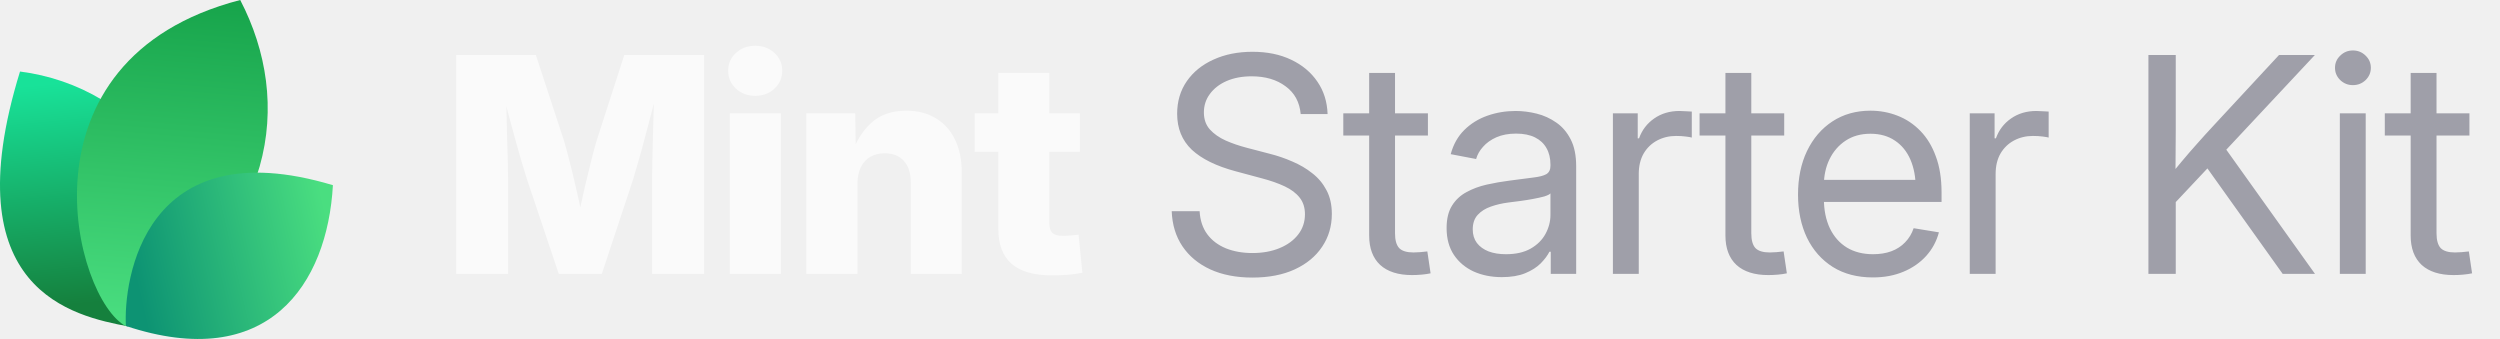
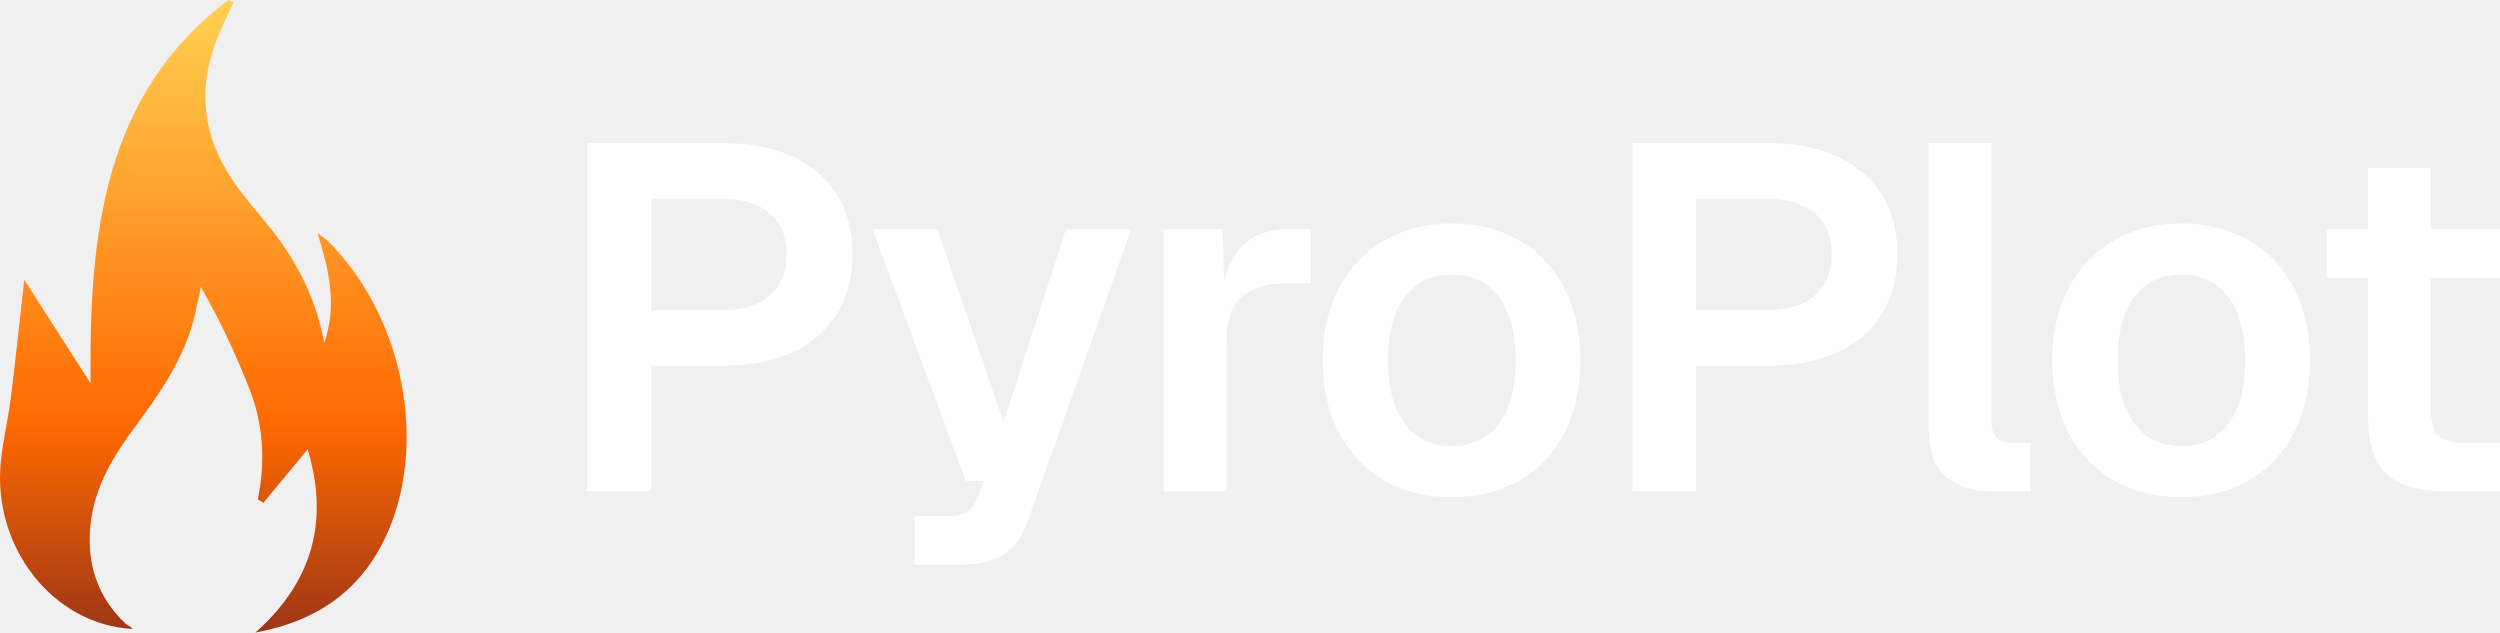
- <svg xmlns="http://www.w3.org/2000/svg" width="177" height="24" viewBox="0 0 177 24" fill="none">
-   <path d="M9.061 23.108C5.268 22.377 -3.391 20.627 1.417 5.064C9.634 6.099 16.973 14.064 9.061 23.108Z" fill="url(#paint0_linear_17557_2145)" />
-   <path d="M8.919 23.094C5.276 21.222 0.784 4.209 17.007 0C20.757 7.193 19.621 16.545 8.919 23.094Z" fill="url(#paint1_linear_17557_2145)" />
-   <path d="M8.914 23.079C8.735 19.882 10.159 9.085 23.57 13.111C23.181 20.123 18.984 26.418 8.914 23.079Z" fill="url(#paint2_linear_17557_2145)" />
-   <path d="M32.301 19.392V3.894H37.938L39.925 9.948C40.036 10.315 40.164 10.787 40.31 11.362C40.462 11.938 40.611 12.552 40.757 13.204C40.91 13.855 41.048 14.483 41.173 15.086C41.305 15.682 41.412 16.192 41.495 16.615H40.695C40.771 16.192 40.871 15.682 40.996 15.086C41.128 14.49 41.267 13.866 41.412 13.214C41.565 12.562 41.714 11.948 41.86 11.373C42.005 10.79 42.133 10.315 42.244 9.948L44.2 3.894H49.848V19.392H46.166V12.704C46.166 12.357 46.173 11.917 46.187 11.383C46.2 10.849 46.214 10.27 46.228 9.646C46.249 9.022 46.266 8.391 46.28 7.753C46.301 7.115 46.311 6.519 46.311 5.964H46.623C46.485 6.561 46.332 7.181 46.166 7.826C45.999 8.471 45.833 9.102 45.666 9.719C45.507 10.336 45.351 10.901 45.198 11.414C45.053 11.928 44.928 12.357 44.824 12.704L42.608 19.392H39.561L37.314 12.704C37.203 12.357 37.072 11.928 36.919 11.414C36.773 10.901 36.614 10.34 36.441 9.729C36.274 9.112 36.104 8.481 35.931 7.836C35.764 7.192 35.608 6.567 35.463 5.964H35.827C35.834 6.512 35.844 7.105 35.858 7.743C35.872 8.374 35.886 9.005 35.9 9.636C35.92 10.26 35.938 10.839 35.952 11.373C35.965 11.907 35.972 12.351 35.972 12.704V19.392H32.301ZM51.668 19.392V8.024H55.288V19.392H51.668ZM53.468 6.786C52.927 6.786 52.473 6.616 52.105 6.276C51.738 5.93 51.554 5.507 51.554 5.007C51.554 4.508 51.738 4.088 52.105 3.749C52.473 3.409 52.927 3.239 53.468 3.239C54.009 3.239 54.463 3.409 54.83 3.749C55.198 4.082 55.382 4.501 55.382 5.007C55.382 5.507 55.198 5.93 54.83 6.276C54.463 6.616 54.009 6.786 53.468 6.786ZM60.708 13.027V19.392H57.088V8.024H60.551L60.593 10.967H60.281C60.593 10.024 61.061 9.268 61.685 8.7C62.309 8.124 63.138 7.836 64.171 7.836C64.975 7.836 65.672 8.017 66.262 8.377C66.851 8.731 67.302 9.234 67.614 9.885C67.933 10.537 68.092 11.307 68.092 12.194V19.392H64.483V12.912C64.483 12.26 64.32 11.754 63.994 11.394C63.675 11.033 63.221 10.853 62.632 10.853C62.25 10.853 61.914 10.936 61.623 11.102C61.332 11.269 61.106 11.515 60.947 11.841C60.787 12.16 60.708 12.555 60.708 13.027ZM76.456 8.024V10.749H69.008V8.024H76.456ZM70.683 5.163H74.292V15.783C74.292 16.102 74.361 16.334 74.5 16.48C74.646 16.625 74.899 16.698 75.259 16.698C75.405 16.698 75.596 16.688 75.831 16.667C76.074 16.646 76.251 16.629 76.362 16.615L76.632 19.309C76.313 19.378 75.963 19.427 75.582 19.455C75.207 19.482 74.836 19.496 74.469 19.496C73.2 19.496 72.25 19.222 71.619 18.674C70.995 18.127 70.683 17.308 70.683 16.22V5.163Z" fill="#FAFAFA" />
-   <path d="M88.667 19.652C87.523 19.652 86.528 19.458 85.682 19.07C84.843 18.681 84.188 18.137 83.716 17.437C83.245 16.736 82.992 15.908 82.957 14.951H84.933C84.968 15.596 85.148 16.14 85.474 16.584C85.8 17.021 86.24 17.354 86.795 17.582C87.35 17.804 87.974 17.915 88.667 17.915C89.388 17.915 90.026 17.801 90.581 17.572C91.143 17.343 91.583 17.024 91.902 16.615C92.228 16.199 92.391 15.717 92.391 15.169C92.391 14.698 92.266 14.306 92.017 13.994C91.767 13.675 91.413 13.408 90.956 13.193C90.498 12.978 89.954 12.787 89.323 12.621L87.502 12.132C86.123 11.765 85.082 11.255 84.382 10.603C83.689 9.944 83.342 9.095 83.342 8.055C83.342 7.174 83.571 6.404 84.028 5.746C84.486 5.087 85.117 4.577 85.921 4.217C86.726 3.849 87.645 3.666 88.678 3.666C89.718 3.666 90.63 3.853 91.413 4.227C92.204 4.602 92.824 5.122 93.275 5.787C93.726 6.446 93.965 7.209 93.993 8.076H92.089C92.013 7.23 91.656 6.574 91.018 6.11C90.387 5.638 89.586 5.403 88.615 5.403C87.95 5.403 87.36 5.513 86.847 5.735C86.341 5.957 85.946 6.262 85.661 6.651C85.377 7.032 85.235 7.469 85.235 7.961C85.235 8.447 85.377 8.849 85.661 9.168C85.946 9.48 86.317 9.74 86.774 9.948C87.232 10.149 87.724 10.319 88.251 10.457L89.884 10.884C90.439 11.023 90.977 11.206 91.496 11.435C92.023 11.657 92.495 11.934 92.911 12.267C93.334 12.593 93.67 12.995 93.92 13.474C94.17 13.945 94.294 14.504 94.294 15.149C94.294 16.015 94.066 16.788 93.608 17.468C93.157 18.148 92.512 18.681 91.673 19.07C90.834 19.458 89.832 19.652 88.667 19.652ZM101.097 8.024V9.594H95.106V8.024H101.097ZM96.937 5.163H98.767V16.521C98.767 17 98.865 17.347 99.059 17.562C99.26 17.77 99.6 17.874 100.078 17.874C100.21 17.874 100.366 17.867 100.546 17.853C100.733 17.832 100.903 17.815 101.056 17.801L101.285 19.351C101.097 19.392 100.886 19.423 100.65 19.444C100.414 19.465 100.189 19.475 99.974 19.475C98.996 19.475 98.244 19.236 97.717 18.758C97.197 18.272 96.937 17.579 96.937 16.677V5.163ZM106.33 19.621C105.595 19.621 104.932 19.489 104.343 19.226C103.754 18.955 103.285 18.564 102.939 18.05C102.592 17.53 102.419 16.896 102.419 16.147C102.419 15.495 102.547 14.965 102.804 14.556C103.06 14.146 103.403 13.828 103.833 13.599C104.263 13.363 104.742 13.186 105.269 13.068C105.796 12.95 106.333 12.857 106.881 12.787C107.574 12.69 108.132 12.617 108.555 12.569C108.978 12.52 109.287 12.441 109.481 12.33C109.675 12.212 109.772 12.014 109.772 11.737V11.654C109.772 11.203 109.679 10.815 109.492 10.489C109.311 10.163 109.041 9.91 108.68 9.729C108.32 9.549 107.872 9.459 107.338 9.459C106.805 9.459 106.34 9.546 105.945 9.719C105.556 9.892 105.241 10.118 104.998 10.395C104.755 10.665 104.593 10.953 104.509 11.258L102.71 10.915C102.897 10.222 103.22 9.65 103.677 9.199C104.135 8.748 104.679 8.412 105.31 8.19C105.941 7.968 106.607 7.857 107.307 7.857C107.8 7.857 108.295 7.92 108.795 8.044C109.301 8.169 109.765 8.381 110.188 8.679C110.611 8.97 110.951 9.369 111.208 9.875C111.464 10.374 111.593 11.005 111.593 11.768V19.392H109.793V17.822H109.7C109.568 18.085 109.363 18.359 109.086 18.643C108.809 18.921 108.444 19.153 107.994 19.34C107.543 19.527 106.988 19.621 106.33 19.621ZM106.621 17.998C107.321 17.998 107.904 17.867 108.368 17.603C108.84 17.333 109.19 16.986 109.419 16.563C109.654 16.133 109.772 15.682 109.772 15.211V13.692C109.703 13.769 109.554 13.841 109.325 13.911C109.096 13.973 108.829 14.032 108.524 14.088C108.226 14.143 107.921 14.192 107.609 14.233C107.304 14.275 107.033 14.309 106.798 14.337C106.354 14.393 105.938 14.49 105.549 14.628C105.168 14.76 104.86 14.954 104.624 15.211C104.388 15.467 104.27 15.811 104.27 16.241C104.27 16.615 104.367 16.934 104.561 17.198C104.762 17.461 105.04 17.662 105.393 17.801C105.747 17.933 106.156 17.998 106.621 17.998ZM114.193 19.392V8.024H115.951V9.792H116.045C116.253 9.209 116.61 8.741 117.116 8.388C117.622 8.034 118.219 7.857 118.905 7.857C119.058 7.857 119.217 7.864 119.384 7.878C119.55 7.885 119.682 7.892 119.779 7.899V9.74C119.716 9.719 119.578 9.695 119.363 9.667C119.155 9.639 118.922 9.625 118.666 9.625C118.174 9.625 117.726 9.733 117.324 9.948C116.922 10.163 116.603 10.471 116.367 10.874C116.138 11.276 116.024 11.758 116.024 12.319V19.392H114.193ZM126.322 8.024V9.594H120.33V8.024H126.322ZM122.161 5.163H123.992V16.521C123.992 17 124.089 17.347 124.283 17.562C124.484 17.77 124.824 17.874 125.302 17.874C125.434 17.874 125.59 17.867 125.77 17.853C125.958 17.832 126.127 17.815 126.28 17.801L126.509 19.351C126.322 19.392 126.11 19.423 125.874 19.444C125.639 19.465 125.413 19.475 125.198 19.475C124.221 19.475 123.468 19.236 122.941 18.758C122.421 18.272 122.161 17.579 122.161 16.677V5.163ZM132.604 19.642C131.502 19.642 130.555 19.396 129.765 18.903C128.974 18.404 128.364 17.714 127.934 16.834C127.511 15.946 127.3 14.927 127.3 13.775C127.3 12.611 127.511 11.584 127.934 10.697C128.364 9.802 128.964 9.102 129.734 8.596C130.51 8.089 131.408 7.836 132.428 7.836C133.1 7.836 133.738 7.954 134.341 8.19C134.952 8.426 135.489 8.783 135.954 9.261C136.425 9.74 136.793 10.343 137.056 11.071C137.327 11.792 137.462 12.645 137.462 13.63V14.296H128.433V12.735H136.463L135.631 13.297C135.631 12.541 135.506 11.876 135.257 11.3C135.007 10.725 134.643 10.277 134.165 9.958C133.686 9.632 133.107 9.469 132.428 9.469C131.748 9.469 131.162 9.632 130.67 9.958C130.177 10.284 129.796 10.725 129.526 11.279C129.262 11.827 129.13 12.441 129.13 13.12V14.046C129.13 14.864 129.273 15.572 129.557 16.168C129.841 16.757 130.243 17.211 130.763 17.53C131.283 17.842 131.901 17.998 132.615 17.998C133.093 17.998 133.523 17.929 133.905 17.79C134.293 17.645 134.619 17.433 134.882 17.156C135.153 16.879 135.354 16.546 135.486 16.157L137.275 16.449C137.108 17.08 136.81 17.634 136.38 18.113C135.95 18.591 135.413 18.966 134.768 19.236C134.123 19.507 133.402 19.642 132.604 19.642ZM139.459 19.392V8.024H141.217V9.792H141.311C141.519 9.209 141.876 8.741 142.382 8.388C142.888 8.034 143.485 7.857 144.171 7.857C144.324 7.857 144.483 7.864 144.649 7.878C144.816 7.885 144.948 7.892 145.045 7.899V9.74C144.982 9.719 144.844 9.695 144.629 9.667C144.421 9.639 144.188 9.625 143.932 9.625C143.439 9.625 142.992 9.733 142.59 9.948C142.188 10.163 141.869 10.471 141.633 10.874C141.404 11.276 141.29 11.758 141.29 12.319V19.392H139.459ZM153.429 14.961V12.715C153.783 12.257 154.136 11.82 154.49 11.404C154.844 10.981 155.204 10.565 155.572 10.156C155.939 9.74 156.314 9.327 156.695 8.918L161.355 3.894H163.893L157.277 10.967H157.184L153.429 14.961ZM152.108 19.392V3.894H154.043V9.241L154.022 12.559L154.043 13.505V19.392H152.108ZM161.615 19.392L155.967 11.477L157.173 9.969L163.903 19.392H161.615ZM165.661 19.392V8.024H167.492V19.392H165.661ZM166.587 6.027C166.24 6.027 165.942 5.909 165.692 5.673C165.443 5.43 165.318 5.139 165.318 4.799C165.318 4.459 165.443 4.172 165.692 3.936C165.942 3.693 166.24 3.572 166.587 3.572C166.934 3.572 167.232 3.693 167.482 3.936C167.731 4.172 167.856 4.459 167.856 4.799C167.856 5.139 167.731 5.43 167.482 5.673C167.232 5.909 166.934 6.027 166.587 6.027ZM174.836 8.024V9.594H168.844V8.024H174.836ZM170.675 5.163H172.506V16.521C172.506 17 172.603 17.347 172.797 17.562C172.998 17.77 173.338 17.874 173.816 17.874C173.948 17.874 174.104 17.867 174.284 17.853C174.472 17.832 174.641 17.815 174.794 17.801L175.023 19.351C174.836 19.392 174.624 19.423 174.388 19.444C174.153 19.465 173.927 19.475 173.712 19.475C172.735 19.475 171.982 19.236 171.455 18.758C170.935 18.272 170.675 17.579 170.675 16.677V5.163Z" fill="#9F9FA9" />
+ <svg xmlns="http://www.w3.org/2000/svg" width="166" height="42" viewBox="0 0 166 42" fill="none">
+   <path d="M25.829 35.145C24.175 39.074 21.197 41.216 16.963 42C20.812 38.573 21.839 34.526 20.426 29.832C19.443 31.022 18.466 32.203 17.49 33.386C17.365 33.314 17.242 33.239 17.117 33.166C17.637 30.648 17.488 28.177 16.565 25.83C15.658 23.52 14.605 21.276 13.339 19.056C13.206 19.672 13.085 20.292 12.939 20.904C12.268 23.739 10.678 26.03 9.011 28.278C7.556 30.24 6.271 32.283 6.008 34.865C5.743 37.475 6.493 39.654 8.335 41.411C8.474 41.544 8.699 41.577 8.786 41.761C3.482 41.467 -0.506 36.299 0.052 30.666C0.194 29.237 0.539 27.831 0.719 26.404C1.042 23.825 1.311 21.236 1.61 18.573C3.016 20.768 4.46 23.024 6.017 25.456C5.908 15.521 6.888 6.244 15.159 0C15.277 0.051 15.395 0.1 15.512 0.151C15.158 0.928 14.773 1.694 14.451 2.485C12.986 6.087 13.532 9.405 15.784 12.454C16.337 13.202 16.93 13.915 17.528 14.624C19.514 16.979 20.96 19.619 21.524 22.773C22.378 20.352 21.884 18.018 21.078 15.479C21.436 15.751 21.637 15.88 21.81 16.04C22.014 16.232 22.196 16.449 22.385 16.657C26.783 21.506 28.273 29.334 25.827 35.145L25.829 35.145Z" fill="url(#paint0_linear_97_40)" />
+   <path d="M39 32.616V9.5H47.962C50.656 9.5 52.764 10.151 54.285 11.454C55.827 12.756 56.599 14.557 56.599 16.858C56.599 19.181 55.827 21.004 54.285 22.328C52.764 23.63 50.656 24.281 47.962 24.281H43.237V32.616H39ZM43.237 20.602H47.767C49.201 20.602 50.298 20.288 51.058 19.658C51.84 19.029 52.231 18.095 52.231 16.858C52.231 15.643 51.84 14.731 51.058 14.123C50.298 13.494 49.201 13.179 47.767 13.179H43.237V20.602Z" fill="white" />
+   <path d="M60.739 37.5V34.277H62.956C63.52 34.277 63.933 34.19 64.194 34.016C64.477 33.843 64.705 33.55 64.879 33.137L65.335 31.933H64.129L57.937 15.23H62.239L66.638 28.026L70.777 15.23H75.112L68.3 34.44C67.931 35.525 67.388 36.306 66.671 36.784C65.976 37.261 64.987 37.5 63.705 37.5H60.739Z" fill="white" />
+   <path d="M77.273 32.616V15.23H81.184L81.281 18.616C81.629 17.444 82.14 16.587 82.813 16.044C83.487 15.502 84.367 15.23 85.453 15.23H87.05V18.812H85.42C84.095 18.812 83.096 19.116 82.422 19.723C81.77 20.309 81.444 21.264 81.444 22.588V32.616H77.273Z" fill="white" />
+   <path d="M96.401 33.007C94.684 33.007 93.185 32.638 91.903 31.9C90.622 31.14 89.622 30.088 88.905 28.742C88.188 27.374 87.83 25.768 87.83 23.923C87.83 22.078 88.188 20.483 88.905 19.137C89.622 17.77 90.622 16.717 91.903 15.979C93.185 15.219 94.684 14.839 96.401 14.839C98.117 14.839 99.616 15.219 100.898 15.979C102.18 16.717 103.169 17.77 103.864 19.137C104.581 20.483 104.939 22.078 104.939 23.923C104.939 25.768 104.581 27.374 103.864 28.742C103.169 30.088 102.18 31.14 100.898 31.9C99.616 32.638 98.117 33.007 96.401 33.007ZM96.401 29.621C97.748 29.621 98.791 29.122 99.529 28.123C100.268 27.125 100.638 25.725 100.638 23.923C100.638 22.122 100.268 20.722 99.529 19.723C98.791 18.725 97.748 18.226 96.401 18.226C95.054 18.226 94.011 18.725 93.272 19.723C92.534 20.722 92.164 22.122 92.164 23.923C92.164 25.725 92.534 27.125 93.272 28.123C94.011 29.122 95.054 29.621 96.401 29.621Z" fill="white" />
+   <path d="M108.387 32.616V9.5H117.35C120.044 9.5 122.151 10.151 123.672 11.454C125.215 12.756 125.986 14.557 125.986 16.858C125.986 19.181 125.215 21.004 123.672 22.328C122.151 23.63 120.044 24.281 117.35 24.281H112.624V32.616H108.387ZM112.624 20.602H117.154C118.588 20.602 119.685 20.288 120.446 19.658C121.228 19.029 121.619 18.095 121.619 16.858C121.619 15.643 121.228 14.731 120.446 14.123C119.685 13.494 118.588 13.179 117.154 13.179H112.624V20.602Z" fill="white" />
+   <path d="M132.245 32.616C130.963 32.616 129.942 32.291 129.182 31.64C128.443 30.988 128.074 29.947 128.074 28.514V9.5H132.245V28.091C132.245 28.959 132.68 29.393 133.549 29.393H134.82V32.616H132.245Z" fill="white" />
+   <path d="M144.847 33.007C143.13 33.007 141.631 32.638 140.349 31.9C139.067 31.14 138.068 30.088 137.351 28.742C136.634 27.374 136.275 25.768 136.275 23.923C136.275 22.078 136.634 20.483 137.351 19.137C138.068 17.77 139.067 16.717 140.349 15.979C141.631 15.219 143.13 14.839 144.847 14.839C146.563 14.839 148.062 15.219 149.344 15.979C150.626 16.717 151.614 17.77 152.31 19.137C153.027 20.483 153.385 22.078 153.385 23.923C153.385 25.768 153.027 27.374 152.31 28.742C151.614 30.088 150.626 31.14 149.344 31.9C148.062 32.638 146.563 33.007 144.847 33.007ZM144.847 29.621C146.194 29.621 147.237 29.122 147.975 28.123C148.714 27.125 149.083 25.725 149.083 23.923C149.083 22.122 148.714 20.722 147.975 19.723C147.237 18.725 146.194 18.226 144.847 18.226C143.5 18.226 142.457 18.725 141.718 19.723C140.979 20.722 140.61 22.122 140.61 23.923C140.61 25.725 140.979 27.125 141.718 28.123C142.457 29.122 143.5 29.621 144.847 29.621Z" fill="white" />
+   <path d="M162.285 32.616C160.547 32.616 159.265 32.226 158.439 31.444C157.635 30.641 157.233 29.371 157.233 27.635V18.453H154.496V15.23H157.233V11.161H161.405V15.23H166V18.453H161.405V27.244C161.405 28.069 161.579 28.633 161.926 28.937C162.296 29.241 162.839 29.393 163.556 29.393H166V32.616H162.285Z" fill="white" />
  <defs>
-     <linearGradient id="paint0_linear_17557_2145" x1="3.776" y1="5.916" x2="5.232" y2="21.559" gradientUnits="userSpaceOnUse">
-       <stop stop-color="#18E299" />
-       <stop offset="1" stop-color="#15803D" />
-     </linearGradient>
-     <linearGradient id="paint1_linear_17557_2145" x1="12.171" y1="-0.718" x2="10.19" y2="22.983" gradientUnits="userSpaceOnUse">
-       <stop stop-color="#16A34A" />
-       <stop offset="1" stop-color="#4ADE80" />
-     </linearGradient>
-     <linearGradient id="paint2_linear_17557_2145" x1="23.133" y1="15.353" x2="9.338" y2="18.52" gradientUnits="userSpaceOnUse">
-       <stop stop-color="#4ADE80" />
-       <stop offset="1" stop-color="#0D9373" />
+     <linearGradient id="paint0_linear_97_40" x1="13.5" y1="0" x2="13.5" y2="42" gradientUnits="userSpaceOnUse">
+       <stop stop-color="#FFD153" />
+       <stop offset="0.672" stop-color="#FF6900" />
+       <stop offset="1" stop-color="#9D3617" />
    </linearGradient>
  </defs>
</svg>
